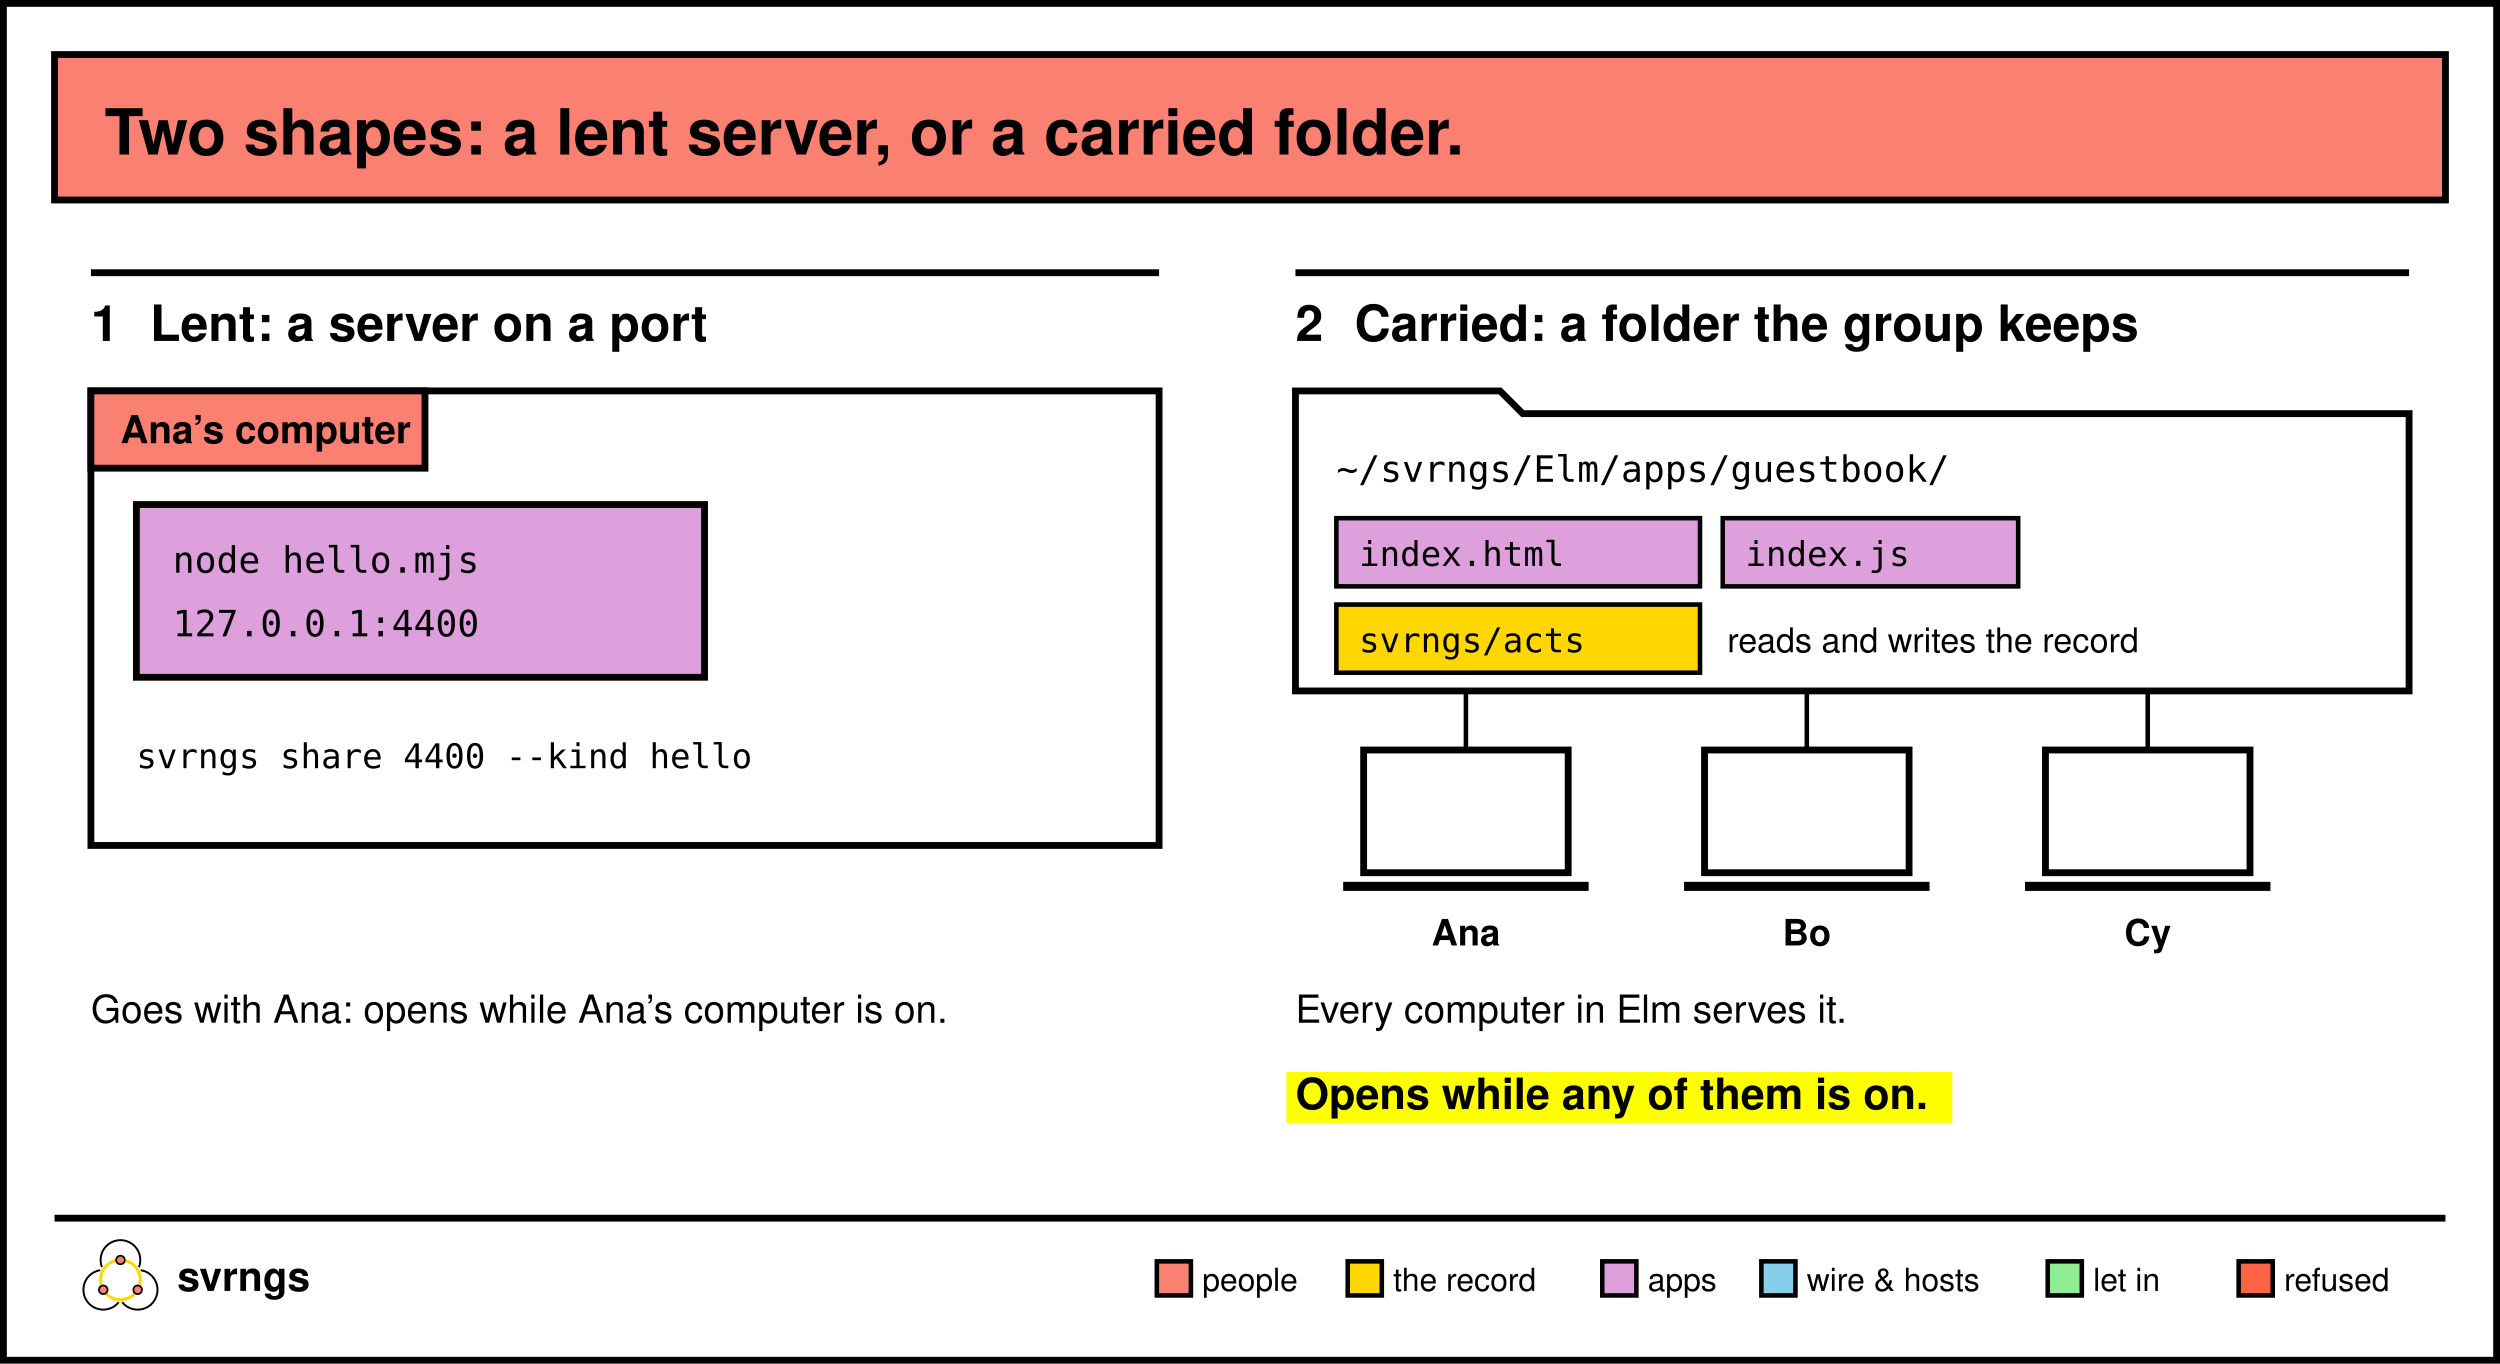
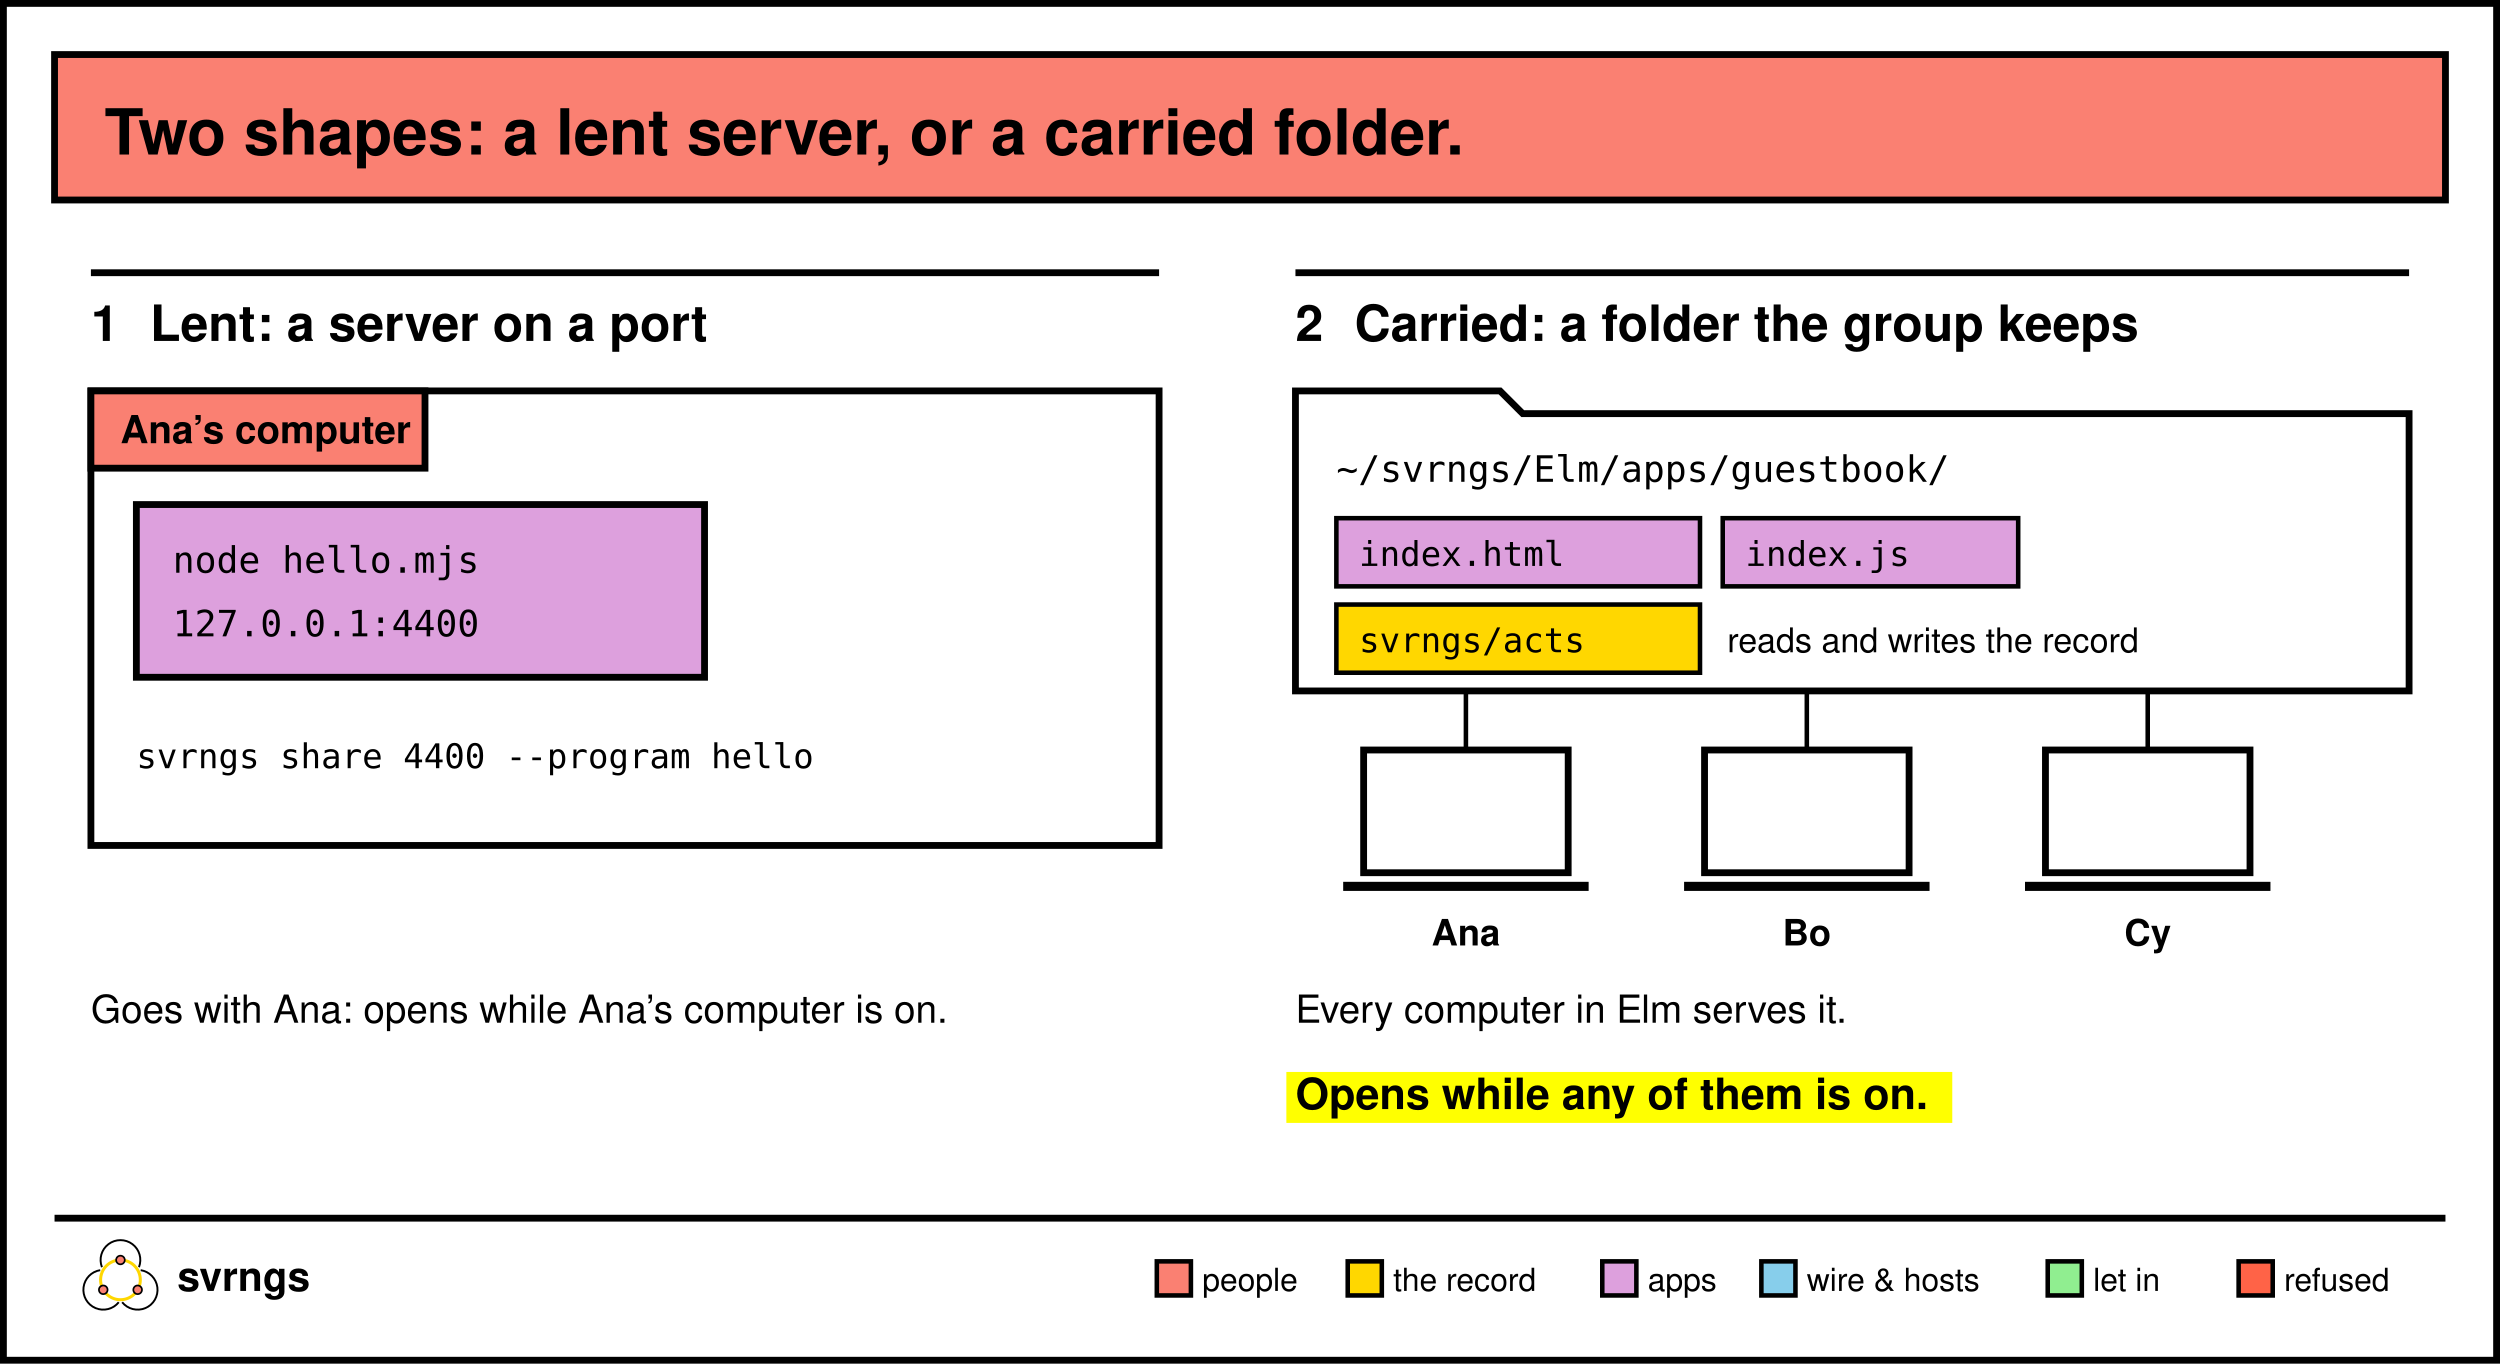
<svg xmlns="http://www.w3.org/2000/svg" viewBox="0 0 1100 600" width="1100" height="600" role="img" aria-labelledby="t d">
  <rect x="0" y="0" width="1100" height="600" fill="white" />
  <rect x="1.5" y="1.5" width="1097" height="597" fill="none" stroke="black" stroke-width="3" />
  <rect x="24" y="24" width="1052" height="64" fill="salmon" stroke="black" stroke-width="3" />
  <text x="46" y="68" font-family="system-ui, -apple-system, 'Segoe UI', Helvetica, Arial, sans-serif" font-size="28" font-weight="900" text-anchor="start" fill="black">Two shapes: a lent server, or a carried folder.</text>
  <line x1="40" y1="120" x2="510" y2="120" stroke="black" stroke-width="3" />
  <text x="40" y="150" font-family="system-ui, -apple-system, 'Segoe UI', Helvetica, Arial, sans-serif" font-size="22" font-weight="900" text-anchor="start" fill="black">1</text>
  <text x="66" y="150" font-family="system-ui, -apple-system, 'Segoe UI', Helvetica, Arial, sans-serif" font-size="22" font-weight="900" text-anchor="start" fill="black">Lent: a server on a port</text>
  <rect x="40" y="172" width="470" height="200" fill="white" stroke="black" stroke-width="3" />
  <rect x="40" y="172" width="147" height="34" fill="salmon" stroke="black" stroke-width="3" />
  <text x="53" y="195" font-family="system-ui, -apple-system, 'Segoe UI', Helvetica, Arial, sans-serif" font-size="17" font-weight="700" text-anchor="start" fill="black">Ana’s computer</text>
  <rect x="60" y="222" width="250" height="76" fill="plum" stroke="black" stroke-width="3" />
  <text x="76" y="252" font-family="ui-monospace, 'SF Mono', SFMono-Regular, Menlo, Consolas, monospace" font-size="16" font-weight="400" text-anchor="start" fill="black">node hello.mjs</text>
  <text x="76" y="280" font-family="ui-monospace, 'SF Mono', SFMono-Regular, Menlo, Consolas, monospace" font-size="16" font-weight="400" text-anchor="start" fill="black">127.0.0.1:4400</text>
-   <text x="60" y="338" font-family="ui-monospace, 'SF Mono', SFMono-Regular, Menlo, Consolas, monospace" font-size="15" font-weight="400" text-anchor="start" fill="black">svrngs share 4400 --kind hello</text>
+   <text x="60" y="338" font-family="ui-monospace, 'SF Mono', SFMono-Regular, Menlo, Consolas, monospace" font-size="15" font-weight="400" text-anchor="start" fill="black">svrngs share 4400 --program hello</text>
  <text x="40" y="450" font-family="system-ui, -apple-system, 'Segoe UI', Helvetica, Arial, sans-serif" font-size="17" font-weight="400" text-anchor="start" fill="black">Goes with Ana: opens while Ana’s computer is on.</text>
  <line x1="570" y1="120" x2="1060" y2="120" stroke="black" stroke-width="3" />
  <text x="570" y="150" font-family="system-ui, -apple-system, 'Segoe UI', Helvetica, Arial, sans-serif" font-size="22" font-weight="900" text-anchor="start" fill="black">2</text>
  <text x="596" y="150" font-family="system-ui, -apple-system, 'Segoe UI', Helvetica, Arial, sans-serif" font-size="22" font-weight="900" text-anchor="start" fill="black">Carried: a folder the group keeps</text>
  <path d="M570 172 L660 172 L670 182 L1060 182 L1060 304 L570 304 Z" fill="white" stroke="black" stroke-width="3" />
  <text x="588" y="212" font-family="ui-monospace, 'SF Mono', SFMono-Regular, Menlo, Consolas, monospace" font-size="16" font-weight="400" text-anchor="start" fill="black">~/svrngs/Elm/apps/guestbook/</text>
  <rect x="588" y="228" width="160" height="30" fill="plum" stroke="black" stroke-width="2" />
  <text x="598" y="249" font-family="ui-monospace, 'SF Mono', SFMono-Regular, Menlo, Consolas, monospace" font-size="15" font-weight="400" text-anchor="start" fill="black">index.html</text>
  <rect x="758" y="228" width="130" height="30" fill="plum" stroke="black" stroke-width="2" />
  <text x="768" y="249" font-family="ui-monospace, 'SF Mono', SFMono-Regular, Menlo, Consolas, monospace" font-size="15" font-weight="400" text-anchor="start" fill="black">index.js</text>
  <rect x="588" y="266" width="160" height="30" fill="gold" stroke="black" stroke-width="2" />
  <text x="598" y="287" font-family="ui-monospace, 'SF Mono', SFMono-Regular, Menlo, Consolas, monospace" font-size="15" font-weight="400" text-anchor="start" fill="black">svrngs/acts</text>
  <text x="760" y="287" font-family="system-ui, -apple-system, 'Segoe UI', Helvetica, Arial, sans-serif" font-size="15" font-weight="400" text-anchor="start" fill="black">reads and writes the record</text>
  <line x1="645" y1="304" x2="645" y2="330" stroke="black" stroke-width="2" />
  <rect x="600" y="330" width="90" height="54" fill="white" stroke="black" stroke-width="3" />
  <line x1="591" y1="390" x2="699" y2="390" stroke="black" stroke-width="4" />
  <text x="645" y="416" font-family="system-ui, -apple-system, 'Segoe UI', Helvetica, Arial, sans-serif" font-size="16" font-weight="700" text-anchor="middle" fill="black">Ana</text>
  <line x1="795" y1="304" x2="795" y2="330" stroke="black" stroke-width="2" />
  <rect x="750" y="330" width="90" height="54" fill="white" stroke="black" stroke-width="3" />
  <line x1="741" y1="390" x2="849" y2="390" stroke="black" stroke-width="4" />
  <text x="795" y="416" font-family="system-ui, -apple-system, 'Segoe UI', Helvetica, Arial, sans-serif" font-size="16" font-weight="700" text-anchor="middle" fill="black">Bo</text>
  <line x1="945" y1="304" x2="945" y2="330" stroke="black" stroke-width="2" />
  <rect x="900" y="330" width="90" height="54" fill="white" stroke="black" stroke-width="3" />
  <line x1="891" y1="390" x2="999" y2="390" stroke="black" stroke-width="4" />
  <text x="945" y="416" font-family="system-ui, -apple-system, 'Segoe UI', Helvetica, Arial, sans-serif" font-size="16" font-weight="700" text-anchor="middle" fill="black">Cy</text>
  <text x="570" y="450" font-family="system-ui, -apple-system, 'Segoe UI', Helvetica, Arial, sans-serif" font-size="17" font-weight="400" text-anchor="start" fill="black">Every computer in Elm serves it.</text>
  <rect x="566" y="471.66" width="293" height="22.42" fill="yellow" />
  <text x="570" y="488" font-family="system-ui, -apple-system, 'Segoe UI', Helvetica, Arial, sans-serif" font-size="19" font-weight="700" text-anchor="start" fill="black">Opens while any of them is on.</text>
  <line x1="24" y1="536" x2="1076" y2="536" stroke="black" stroke-width="3" />
  <g transform="translate(53 563.14) scale(0.19)">
    <circle cx="0" cy="0" r="46" fill="none" stroke="gold" stroke-width="7" />
    <path d="M-42.87 -29.33 A46 46 0 1 1 42.87 -29.33" fill="none" stroke="black" stroke-width="4.5" />
    <path d="M46.84 -22.46 A46 46 0 1 1 3.96 51.79" fill="none" stroke="black" stroke-width="4.5" />
    <path d="M-3.96 51.79 A46 46 0 1 1 -46.84 -22.46" fill="none" stroke="black" stroke-width="4.5" />
    <circle cx="0" cy="-46" r="10" fill="salmon" stroke="black" stroke-width="4" />
    <circle cx="39.84" cy="23" r="10" fill="salmon" stroke="black" stroke-width="4" />
    <circle cx="-39.84" cy="23" r="10" fill="salmon" stroke="black" stroke-width="4" />
  </g>
  <text x="78" y="568" font-family="system-ui, -apple-system, 'Segoe UI', Helvetica, Arial, sans-serif" font-size="18" font-weight="900" text-anchor="start" fill="black">svrngs</text>
  <text x="1005" y="568" font-family="system-ui, -apple-system, 'Segoe UI', Helvetica, Arial, sans-serif" font-size="14" font-weight="400" text-anchor="start" fill="black">refused</text>
  <rect x="985" y="555" width="15" height="15" fill="tomato" stroke="black" stroke-width="2" />
  <text x="921" y="568" font-family="system-ui, -apple-system, 'Segoe UI', Helvetica, Arial, sans-serif" font-size="14" font-weight="400" text-anchor="start" fill="black">let in</text>
  <rect x="901" y="555" width="15" height="15" fill="lightgreen" stroke="black" stroke-width="2" />
  <text x="795" y="568" font-family="system-ui, -apple-system, 'Segoe UI', Helvetica, Arial, sans-serif" font-size="14" font-weight="400" text-anchor="start" fill="black">wire &amp; hosts</text>
  <rect x="775" y="555" width="15" height="15" fill="skyblue" stroke="black" stroke-width="2" />
  <text x="725" y="568" font-family="system-ui, -apple-system, 'Segoe UI', Helvetica, Arial, sans-serif" font-size="14" font-weight="400" text-anchor="start" fill="black">apps</text>
  <rect x="705" y="555" width="15" height="15" fill="plum" stroke="black" stroke-width="2" />
  <text x="613" y="568" font-family="system-ui, -apple-system, 'Segoe UI', Helvetica, Arial, sans-serif" font-size="14" font-weight="400" text-anchor="start" fill="black">the record</text>
  <rect x="593" y="555" width="15" height="15" fill="gold" stroke="black" stroke-width="2" />
  <text x="529" y="568" font-family="system-ui, -apple-system, 'Segoe UI', Helvetica, Arial, sans-serif" font-size="14" font-weight="400" text-anchor="start" fill="black">people</text>
  <rect x="509" y="555" width="15" height="15" fill="salmon" stroke="black" stroke-width="2" />
</svg>
